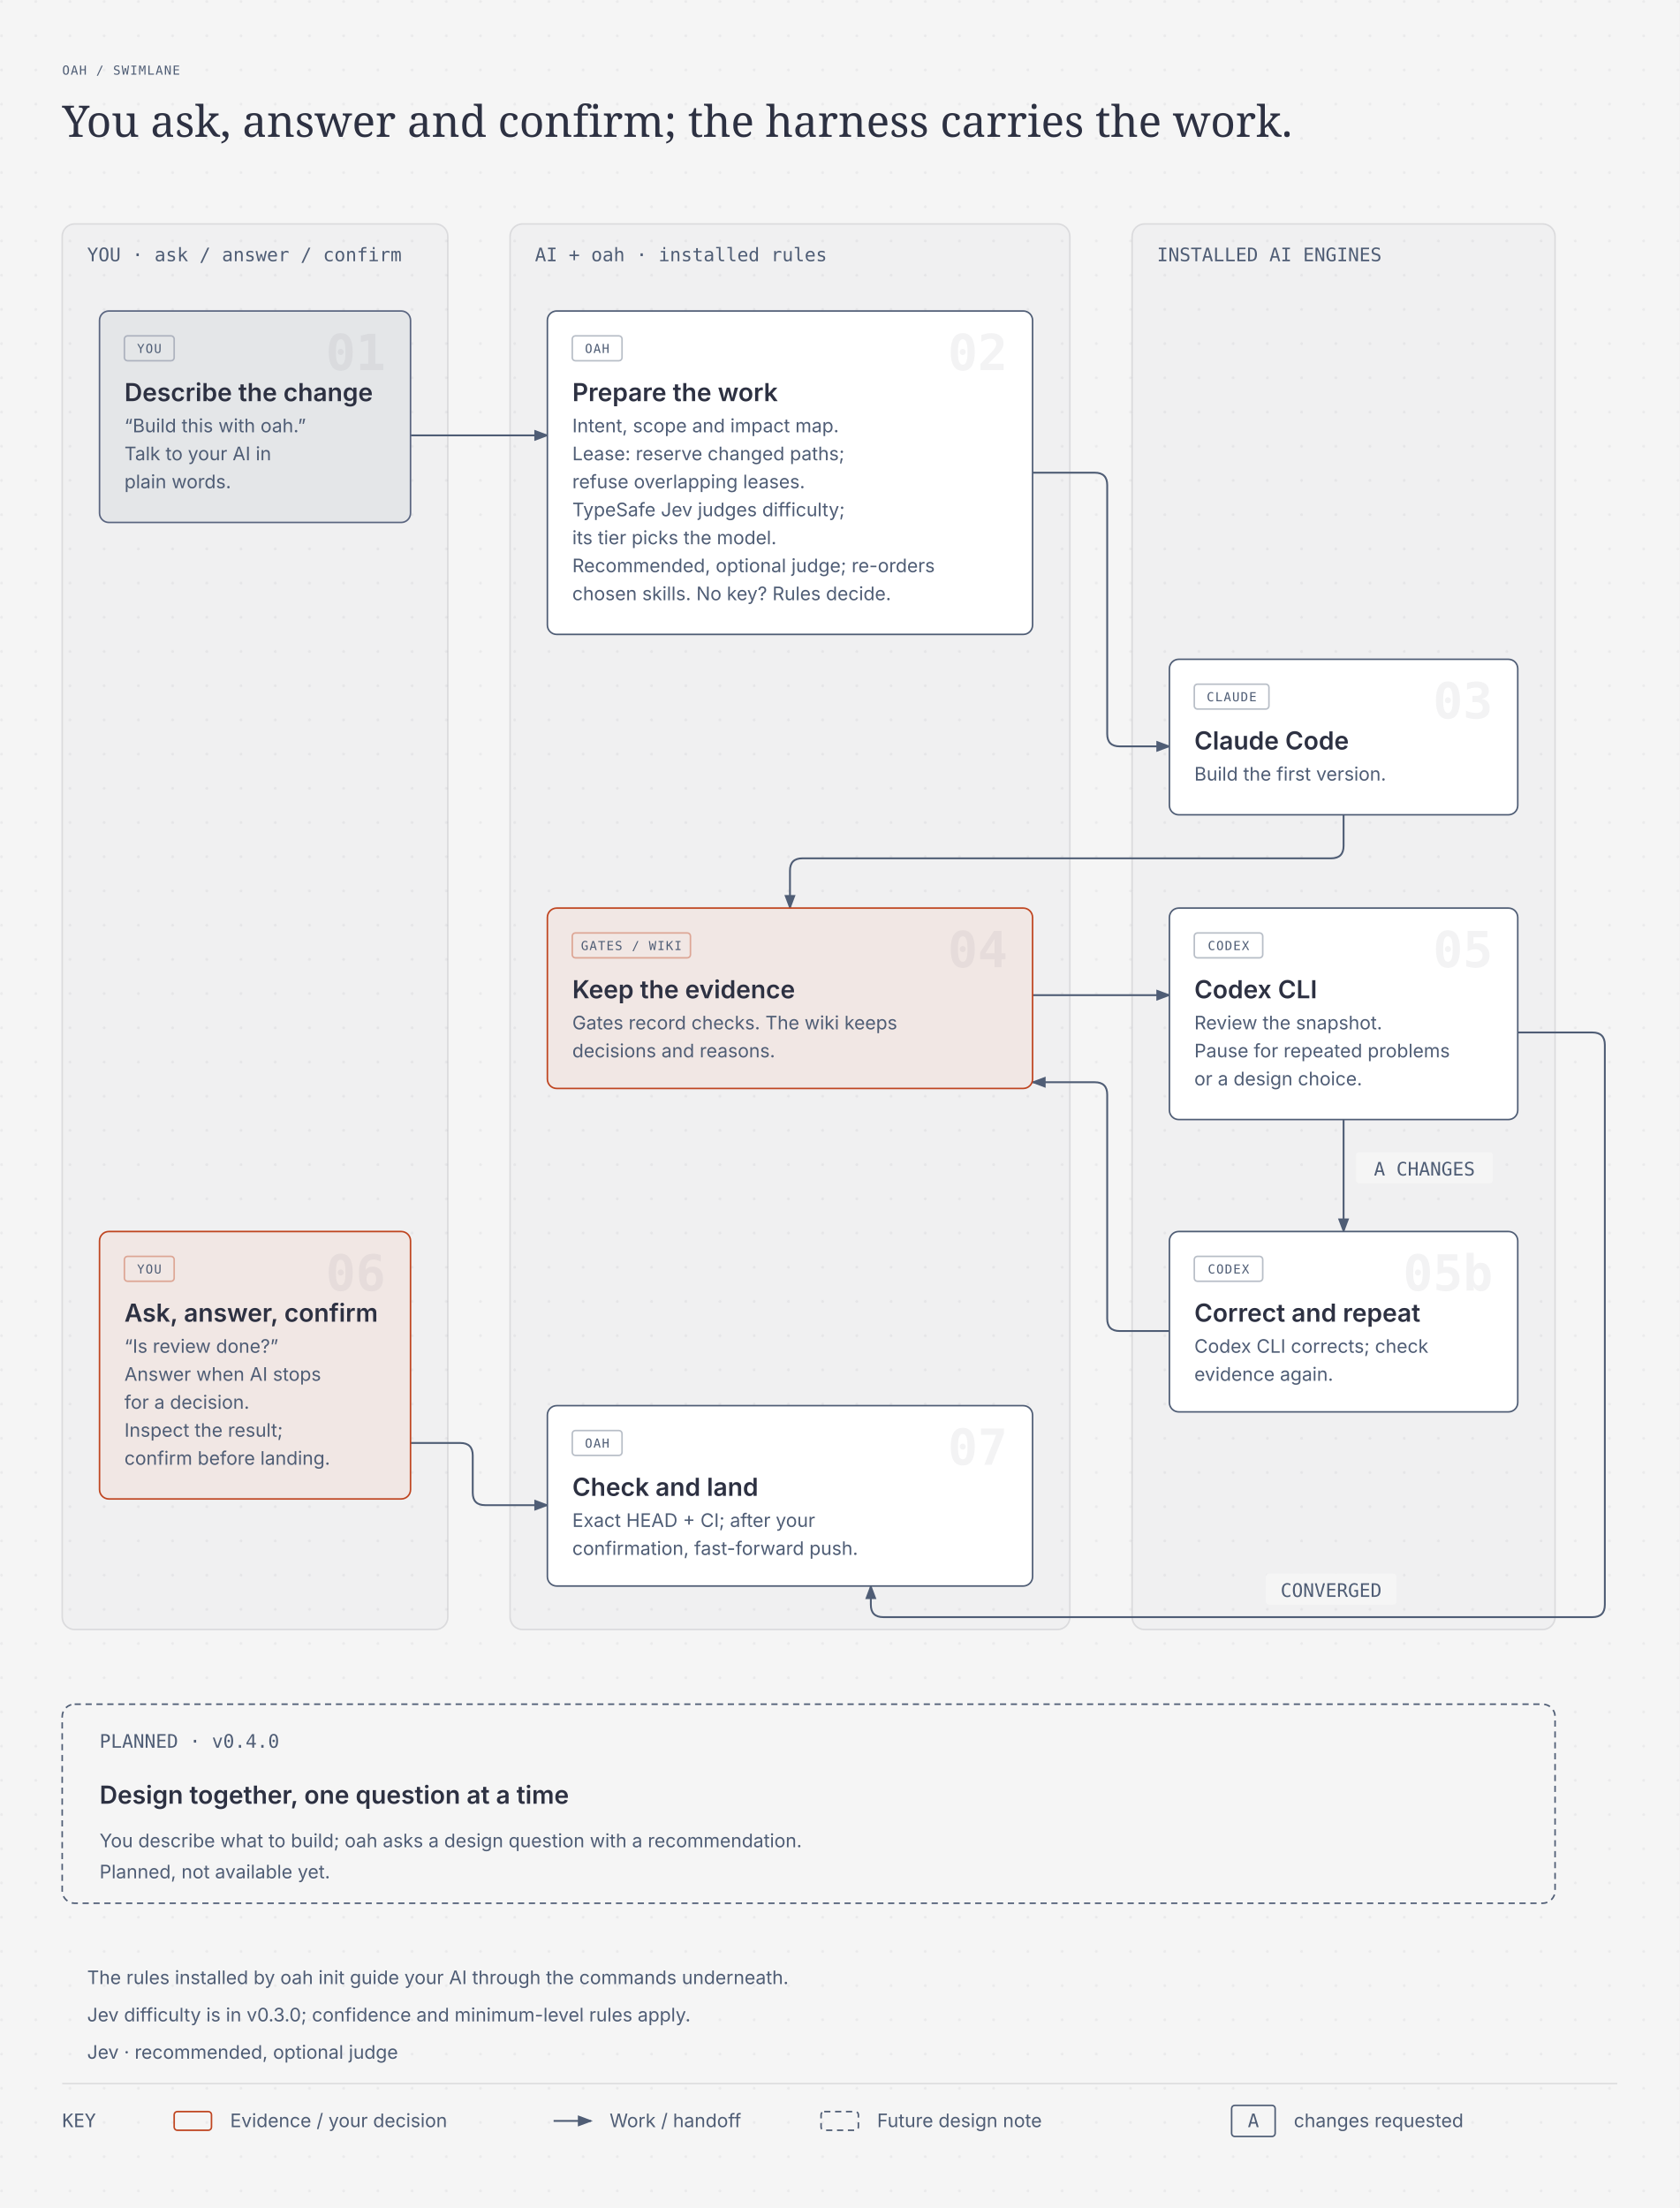
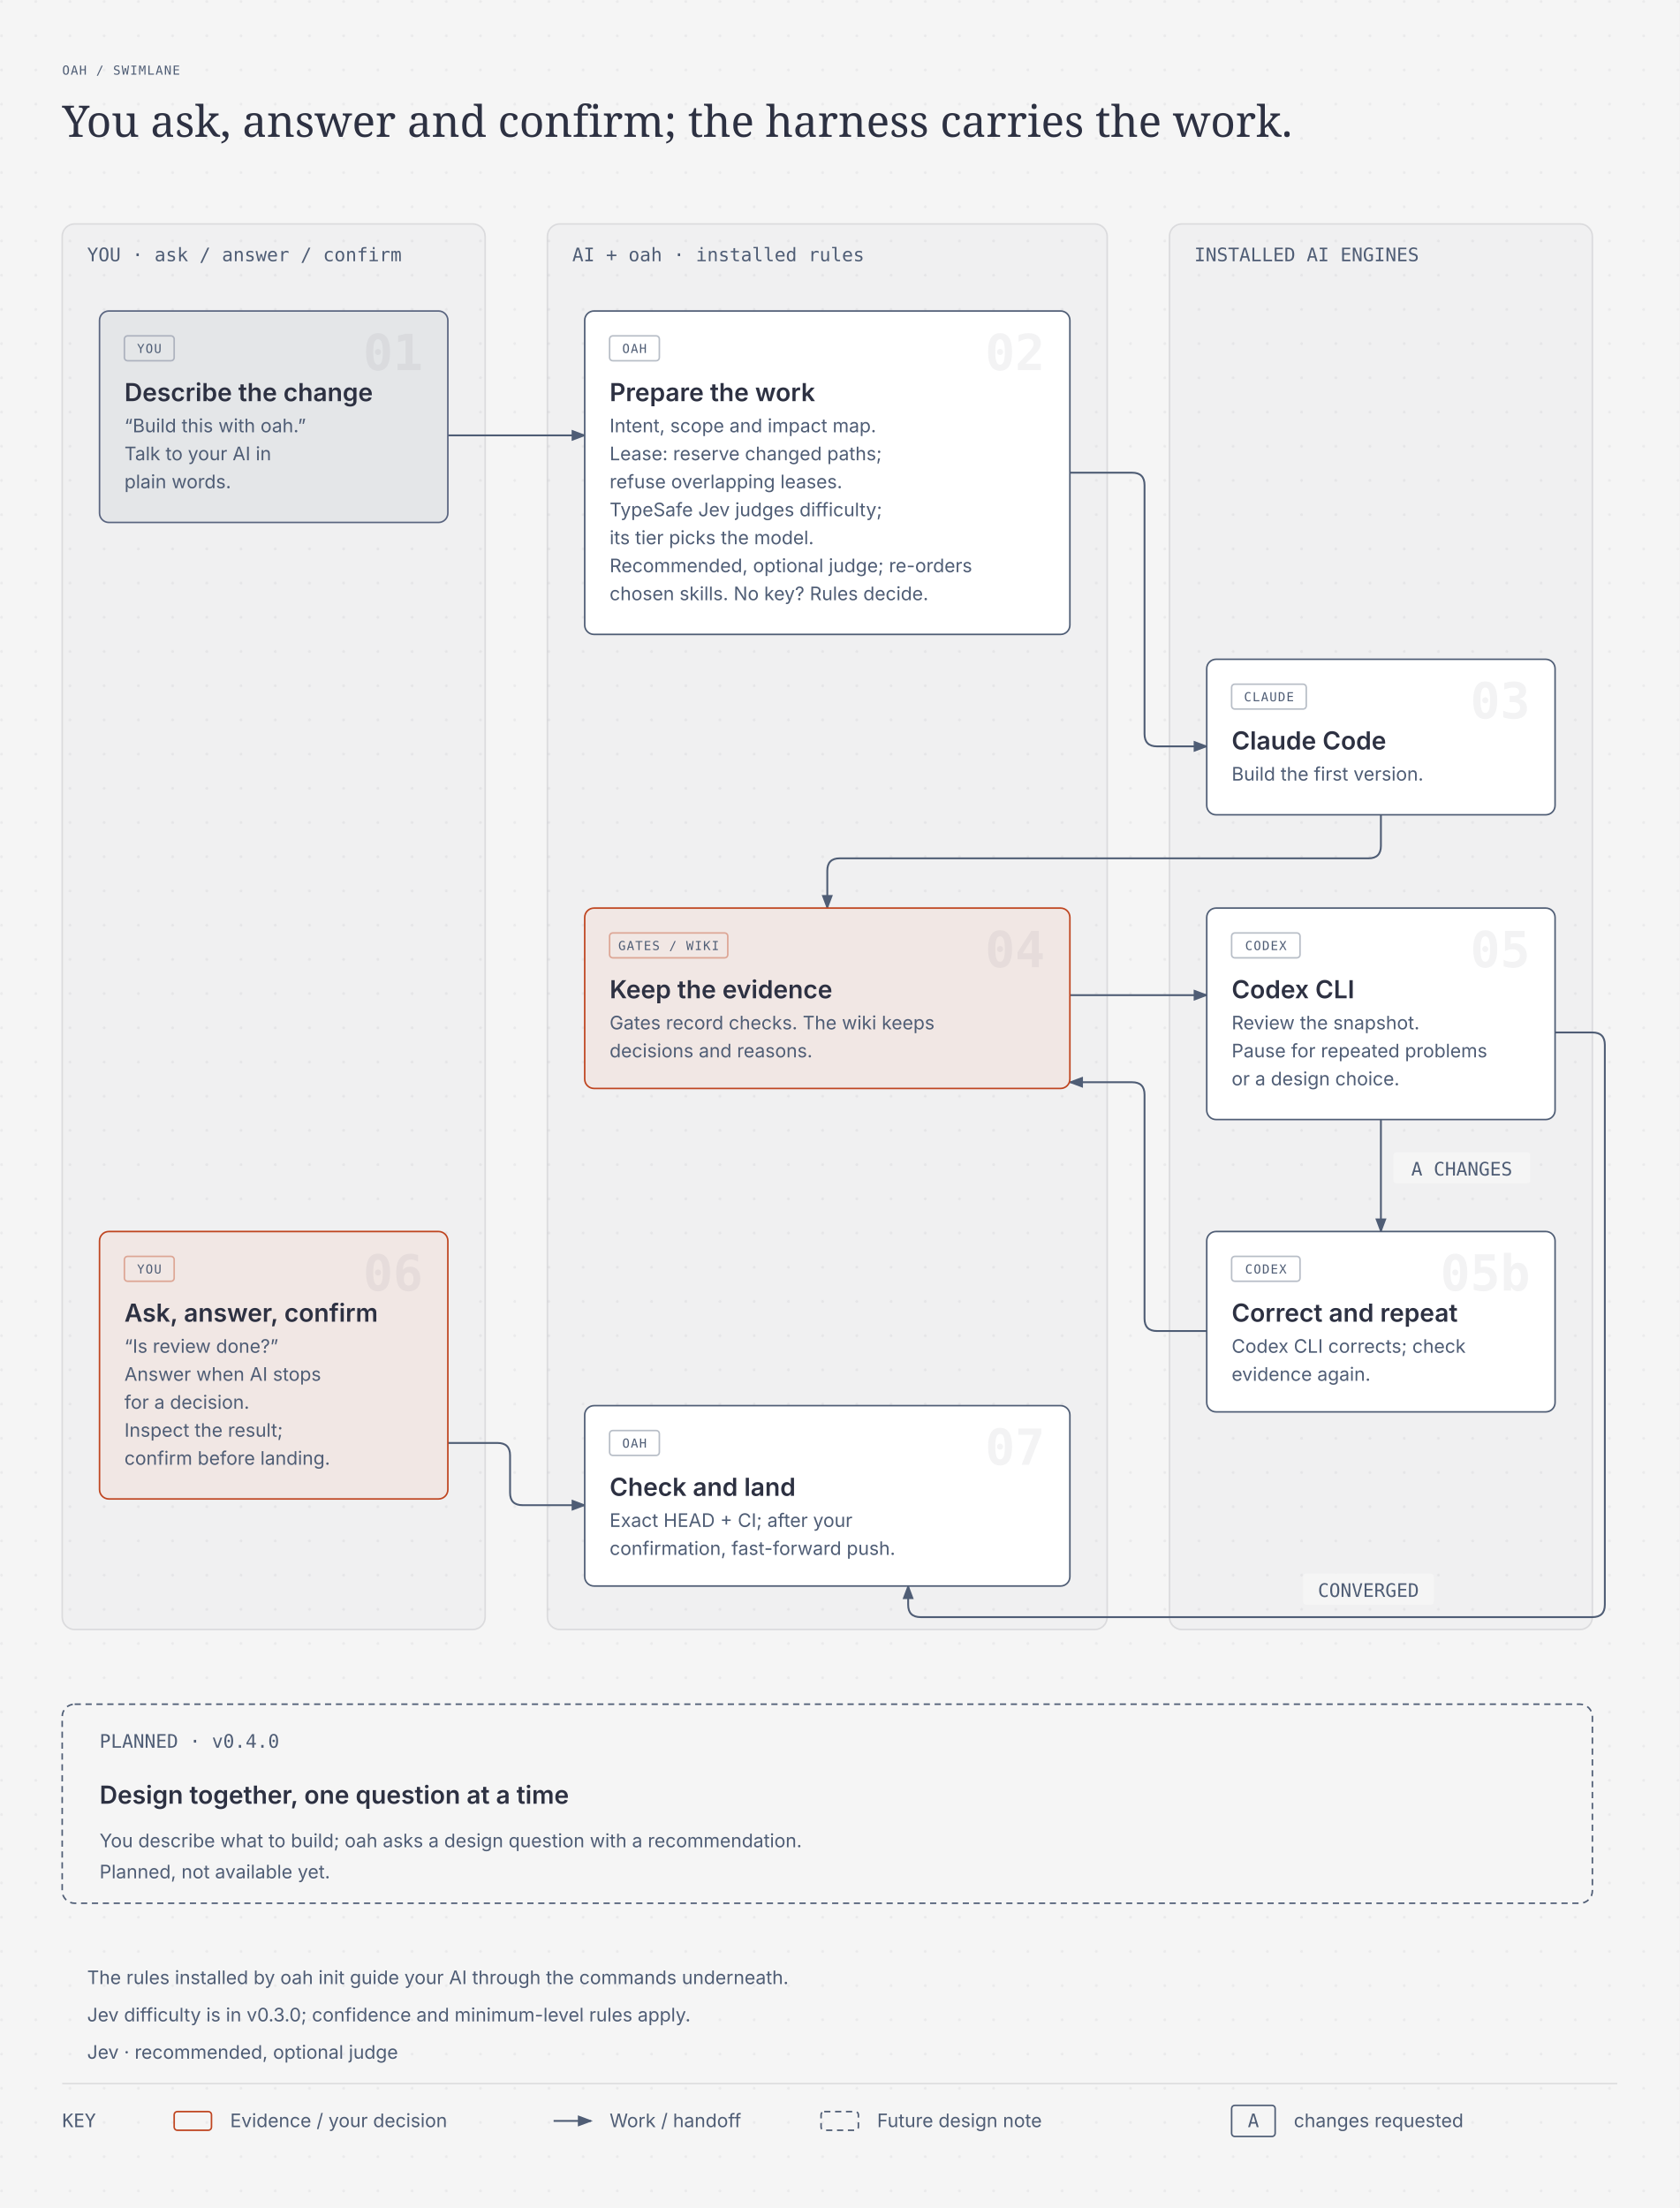
<svg xmlns="http://www.w3.org/2000/svg" viewBox="0 0 1080 1420" role="img" aria-labelledby="how-it-works-light-title how-it-works-light-desc" data-diagram-type="Swimlane" data-size="fit" id="how-it-works-light-root">
  <defs>
    <style>#how-it-works-light-root { font-family: "Geist", system-ui, -apple-system, "Segoe UI", sans-serif; color: #2d3142; }
      #how-it-works-light-root .diagram-container { width: 100%; overflow-x: auto; }
      #how-it-works-light-root text { font-family: "Geist", system-ui, -apple-system, "Segoe UI", sans-serif; fill: #2d3142; }
      #how-it-works-light-root .title { font-family: "Instrument Serif", Georgia, serif; font-size: 28px; font-weight: 400; }
      #how-it-works-light-root .node { font-size: 16px; font-weight: 600; }
      #how-it-works-light-root .sub { font-family: "Geist", system-ui, -apple-system, "Segoe UI", sans-serif; font-size: 12px; font-weight: 400; fill: #4f5d75; }
      #how-it-works-light-root .technical { font-family: "Geist Mono", ui-monospace, "SFMono-Regular", Consolas, monospace; }
      #how-it-works-light-root .label { font-size: 12px; font-family: "Geist Mono", ui-monospace, "SFMono-Regular", Consolas, monospace; font-weight: 400; fill: #4f5d75; }
      #how-it-works-light-root .prose { font-size: 12px; font-weight: 400; fill: #4f5d75; }
      #how-it-works-light-root .zone-label { font-size: 12px; font-family: "Geist Mono", ui-monospace, "SFMono-Regular", Consolas, monospace; font-weight: 500; fill: #4f5d75; }
      #how-it-works-light-root .arrow-label { font-size: 12px; font-family: "Geist Mono", ui-monospace, "SFMono-Regular", Consolas, monospace; font-weight: 400; fill: #4f5d75; }
      #how-it-works-light-root .tag { font-family: "Geist Mono", ui-monospace, "SFMono-Regular", Consolas, monospace; font-size: 8px; font-weight: 500; letter-spacing: .08em; fill: #4f5d75; }
      #how-it-works-light-root .ghost { font-family: "Geist Mono", ui-monospace, "SFMono-Regular", Consolas, monospace; font-size: 32px; font-weight: 600; fill: #2d3142; opacity: .06; }
      @media print {
#how-it-works-light-root .diagram-container { overflow-x: visible; }
}</style>
    <pattern id="how-it-works-light-dots" width="22" height="22" patternUnits="userSpaceOnUse">
      <circle cx="1" cy="1" r="0.9" fill="#2d3142" fill-opacity=".10" />
    </pattern>
    <marker id="how-it-works-light-arrow" markerWidth="8" markerHeight="6" refX="7" refY="3" orient="auto">
      <polygon points="0 0, 8 3, 0 6" fill="#4f5d75" />
    </marker>
    <marker id="how-it-works-light-arrow-accent" markerWidth="8" markerHeight="6" refX="7" refY="3" orient="auto">
      <polygon points="0 0, 8 3, 0 6" fill="#bf4520" />
    </marker>
    <marker id="how-it-works-light-arrow-link" markerWidth="8" markerHeight="6" refX="7" refY="3" orient="auto">
      <polygon points="0 0, 8 3, 0 6" fill="#2e5aa8" />
    </marker>
  </defs>
  <rect width="1080" height="1420" fill="#f5f5f5" />
  <rect width="1080" height="1420" fill="url(#how-it-works-light-dots)" opacity=".55" />
  <text x="40" y="48" class="tag" text-anchor="start">OAH / SWIMLANE</text>
  <text x="40" y="88" class="title" text-anchor="start">You ask, answer and confirm; the harness carries the work.</text>
-   <rect x="40" y="144" width="248" height="904" rx="8" fill="#2d3142" stroke="#2d3142" stroke-width="1" fill-opacity=".02" stroke-opacity=".12" />
+   <rect x="40" y="144" width="272" height="904" rx="8" fill="#2d3142" stroke="#2d3142" stroke-width="1" fill-opacity=".02" stroke-opacity=".12" />
  <text x="56" y="168" class="zone-label" text-anchor="start">YOU · ask / answer / confirm</text>
-   <rect x="328" y="144" width="360" height="904" rx="8" fill="#2d3142" stroke="#2d3142" stroke-width="1" fill-opacity=".02" stroke-opacity=".12" />
-   <text x="344" y="168" class="zone-label" text-anchor="start">AI + oah · installed rules</text>
-   <rect x="728" y="144" width="272" height="904" rx="8" fill="#2d3142" stroke="#2d3142" stroke-width="1" fill-opacity=".02" stroke-opacity=".12" />
-   <text x="744" y="168" class="zone-label" text-anchor="start">INSTALLED AI ENGINES</text>
-   <rect x="40" y="1096" width="960" height="128" rx="8" fill="#f5f5f5" stroke="#4f5d75" stroke-width="1" stroke-dasharray="4,3" />
+   <rect x="352" y="144" width="360" height="904" rx="8" fill="#2d3142" stroke="#2d3142" stroke-width="1" fill-opacity=".02" stroke-opacity=".12" />
+   <text x="368" y="168" class="zone-label" text-anchor="start">AI + oah · installed rules</text>
+   <rect x="752" y="144" width="272" height="904" rx="8" fill="#2d3142" stroke="#2d3142" stroke-width="1" fill-opacity=".02" stroke-opacity=".12" />
+   <text x="768" y="168" class="zone-label" text-anchor="start">INSTALLED AI ENGINES</text>
+   <rect x="40" y="1096" width="984" height="128" rx="8" fill="#f5f5f5" stroke="#4f5d75" stroke-width="1" stroke-dasharray="4,3" />
  <text x="64" y="1124" class="label" text-anchor="start">PLANNED · v0.4.0</text>
  <text x="64" y="1160" class="node" text-anchor="start">Design together, one question at a time</text>
  <text x="64" y="1188" class="prose" text-anchor="start">You describe what to build; oah asks a design question with a recommendation.</text>
  <text x="64" y="1208" class="prose" text-anchor="start">Planned, not available yet.</text>
-   <path d="M 264,280 L 352,280" data-edge-id="h1" data-from="request" data-to="prepare" data-label="" fill="none" stroke="#4f5d75" stroke-width="1.2" marker-end="url(#how-it-works-light-arrow)" />
-   <path d="M 664,304 L 704,304 Q 712,304 712,312 L 712,472 Q 712,480 720,480 L 752,480" data-edge-id="h2" data-from="prepare" data-to="build" data-label="" fill="none" stroke="#4f5d75" stroke-width="1.2" marker-end="url(#how-it-works-light-arrow)" />
-   <path d="M 864,524 L 864,544 Q 864,552 856,552 L 516,552 Q 508,552 508,560 L 508,584" data-edge-id="h3" data-from="build" data-to="evidence" data-label="" fill="none" stroke="#4f5d75" stroke-width="1.2" marker-end="url(#how-it-works-light-arrow)" />
-   <path d="M 664,640 L 752,640" data-edge-id="h4" data-from="evidence" data-to="review" data-label="" fill="none" stroke="#4f5d75" stroke-width="1.2" marker-end="url(#how-it-works-light-arrow)" />
-   <path d="M 864,720 L 864,792" data-edge-id="h5" data-from="review" data-to="fix" data-label="CHANGES" fill="none" stroke="#4f5d75" stroke-width="1.2" marker-end="url(#how-it-works-light-arrow)" />
-   <path d="M 752,856 L 720,856 Q 712,856 712,848 L 712,704 Q 712,696 704,696 L 664,696" data-edge-id="h6" data-from="fix" data-to="evidence" data-label="" fill="none" stroke="#4f5d75" stroke-width="1.2" marker-end="url(#how-it-works-light-arrow)" />
-   <path d="M 976,664 L 1024,664 Q 1032,664 1032,672 L 1032,1032 Q 1032,1040 1024,1040 L 568,1040 Q 560,1040 560,1032 L 560,1020" data-edge-id="h7" data-from="review" data-to="land" data-label="CONVERGED" fill="none" stroke="#4f5d75" stroke-width="1.2" marker-end="url(#how-it-works-light-arrow)" />
-   <path d="M 264,928 L 296,928 Q 304,928 304,936 L 304,960 Q 304,968 312,968 L 352,968" data-edge-id="h8" data-from="confirm" data-to="land" data-label="" fill="none" stroke="#4f5d75" stroke-width="1.2" marker-end="url(#how-it-works-light-arrow)" />
-   <rect x="872" y="741" width="88" height="20" rx="2" fill="#f5f5f5" />
-   <text x="916" y="756" class="arrow-label" text-anchor="middle">A CHANGES</text>
-   <rect x="814" y="1012" width="84" height="20" rx="2" fill="#f5f5f5" />
-   <text x="856" y="1027" class="arrow-label" text-anchor="middle">CONVERGED</text>
+   <path d="M 288,280 L 376,280" data-edge-id="h1" data-from="request" data-to="prepare" data-label="" fill="none" stroke="#4f5d75" stroke-width="1.2" marker-end="url(#how-it-works-light-arrow)" />
+   <path d="M 688,304 L 728,304 Q 736,304 736,312 L 736,472 Q 736,480 744,480 L 776,480" data-edge-id="h2" data-from="prepare" data-to="build" data-label="" fill="none" stroke="#4f5d75" stroke-width="1.2" marker-end="url(#how-it-works-light-arrow)" />
+   <path d="M 888,524 L 888,544 Q 888,552 880,552 L 540,552 Q 532,552 532,560 L 532,584" data-edge-id="h3" data-from="build" data-to="evidence" data-label="" fill="none" stroke="#4f5d75" stroke-width="1.2" marker-end="url(#how-it-works-light-arrow)" />
+   <path d="M 688,640 L 776,640" data-edge-id="h4" data-from="evidence" data-to="review" data-label="" fill="none" stroke="#4f5d75" stroke-width="1.2" marker-end="url(#how-it-works-light-arrow)" />
+   <path d="M 888,720 L 888,792" data-edge-id="h5" data-from="review" data-to="fix" data-label="CHANGES" fill="none" stroke="#4f5d75" stroke-width="1.2" marker-end="url(#how-it-works-light-arrow)" />
+   <path d="M 776,856 L 744,856 Q 736,856 736,848 L 736,704 Q 736,696 728,696 L 688,696" data-edge-id="h6" data-from="fix" data-to="evidence" data-label="" fill="none" stroke="#4f5d75" stroke-width="1.2" marker-end="url(#how-it-works-light-arrow)" />
+   <path d="M 1000,664 L 1024,664 Q 1032,664 1032,672 L 1032,1032 Q 1032,1040 1024,1040 L 592,1040 Q 584,1040 584,1032 L 584,1020" data-edge-id="h7" data-from="review" data-to="land" data-label="CONVERGED" fill="none" stroke="#4f5d75" stroke-width="1.2" marker-end="url(#how-it-works-light-arrow)" />
+   <path d="M 288,928 L 320,928 Q 328,928 328,936 L 328,960 Q 328,968 336,968 L 376,968" data-edge-id="h8" data-from="confirm" data-to="land" data-label="" fill="none" stroke="#4f5d75" stroke-width="1.2" marker-end="url(#how-it-works-light-arrow)" />
+   <rect x="896" y="741" width="88" height="20" rx="2" fill="#f5f5f5" />
+   <text x="940" y="756" class="arrow-label" text-anchor="middle">A CHANGES</text>
+   <rect x="838" y="1012" width="84" height="20" rx="2" fill="#f5f5f5" />
+   <text x="880" y="1027" class="arrow-label" text-anchor="middle">CONVERGED</text>
  <g data-node-id="request" data-source-label="Describe the change “Build this with oah.” Talk to your AI in plain words.">
-     <rect x="64" y="200" width="200" height="136" rx="6" fill="#f5f5f5" />
-     <rect x="64" y="200" width="200" height="136" rx="6" fill="#4f5d75" stroke="#5a6580" stroke-width="1" fill-opacity=".10" />
+     <rect x="64" y="200" width="224" height="136" rx="6" fill="#f5f5f5" />
+     <rect x="64" y="200" width="224" height="136" rx="6" fill="#4f5d75" stroke="#5a6580" stroke-width="1" fill-opacity=".10" />
    <g aria-hidden="true">
      <rect x="80" y="216" width="32" height="16" rx="2" fill="none" stroke="#5a6580" stroke-width="1" stroke-opacity=".4" />
      <text x="96" y="227" class="tag" text-anchor="middle">YOU</text>
-       <text x="248" y="238" class="ghost" text-anchor="end">01</text>
+       <text x="272" y="238" class="ghost" text-anchor="end">01</text>
    </g>
    <text x="80" y="258" class="node" text-anchor="start">Describe the change</text>
    <text x="80" y="278" class="sub" text-anchor="start">“Build this with oah.”</text>
    <text x="80" y="296" class="sub" text-anchor="start">Talk to your AI in</text>
    <text x="80" y="314" class="sub" text-anchor="start">plain words.</text>
  </g>
  <g data-node-id="prepare" data-source-label="Prepare the work Intent, scope and impact map. Lease: reserve changed paths; refuse overlapping leases. TypeSafe Jev judges difficulty; its tier picks the model. Recommended, optional judge; re-orders chosen skills. No key? Rules decide.">
-     <rect x="352" y="200" width="312" height="208" rx="6" fill="#f5f5f5" />
-     <rect x="352" y="200" width="312" height="208" rx="6" fill="#ffffff" stroke="#4f5d75" stroke-width="1" />
+     <rect x="376" y="200" width="312" height="208" rx="6" fill="#f5f5f5" />
+     <rect x="376" y="200" width="312" height="208" rx="6" fill="#ffffff" stroke="#4f5d75" stroke-width="1" />
    <g aria-hidden="true">
-       <rect x="368" y="216" width="32" height="16" rx="2" fill="none" stroke="#4f5d75" stroke-width="1" stroke-opacity=".4" />
-       <text x="384" y="227" class="tag" text-anchor="middle">OAH</text>
-       <text x="648" y="238" class="ghost" text-anchor="end">02</text>
+       <rect x="392" y="216" width="32" height="16" rx="2" fill="none" stroke="#4f5d75" stroke-width="1" stroke-opacity=".4" />
+       <text x="408" y="227" class="tag" text-anchor="middle">OAH</text>
+       <text x="672" y="238" class="ghost" text-anchor="end">02</text>
    </g>
-     <text x="368" text-anchor="start" y="258" class="node">Prepare the work</text>
-     <text x="368" text-anchor="start" y="278" class="sub">Intent, scope and impact map.</text>
-     <text x="368" text-anchor="start" y="296" class="sub">Lease: reserve changed paths;</text>
-     <text x="368" text-anchor="start" y="314" class="sub">refuse overlapping leases.</text>
-     <text x="368" text-anchor="start" y="332" class="sub">TypeSafe Jev judges difficulty;</text>
-     <text x="368" text-anchor="start" y="350" class="sub">its tier picks the model.</text>
-     <text x="368" text-anchor="start" y="368" class="sub">Recommended, optional judge; re-orders</text>
-     <text x="368" text-anchor="start" y="386" class="sub">chosen skills. No key? Rules decide.</text>
+     <text x="392" text-anchor="start" y="258" class="node">Prepare the work</text>
+     <text x="392" text-anchor="start" y="278" class="sub">Intent, scope and impact map.</text>
+     <text x="392" text-anchor="start" y="296" class="sub">Lease: reserve changed paths;</text>
+     <text x="392" text-anchor="start" y="314" class="sub">refuse overlapping leases.</text>
+     <text x="392" text-anchor="start" y="332" class="sub">TypeSafe Jev judges difficulty;</text>
+     <text x="392" text-anchor="start" y="350" class="sub">its tier picks the model.</text>
+     <text x="392" text-anchor="start" y="368" class="sub">Recommended, optional judge; re-orders</text>
+     <text x="392" text-anchor="start" y="386" class="sub">chosen skills. No key? Rules decide.</text>
  </g>
  <g data-node-id="build" data-source-label="Claude Code Build the first version.">
-     <rect x="752" y="424" width="224" height="100" rx="6" fill="#f5f5f5" />
-     <rect x="752" y="424" width="224" height="100" rx="6" fill="#ffffff" stroke="#4f5d75" stroke-width="1" />
+     <rect x="776" y="424" width="224" height="100" rx="6" fill="#f5f5f5" />
+     <rect x="776" y="424" width="224" height="100" rx="6" fill="#ffffff" stroke="#4f5d75" stroke-width="1" />
    <g aria-hidden="true">
-       <rect x="768" y="440" width="48" height="16" rx="2" fill="none" stroke="#4f5d75" stroke-width="1" stroke-opacity=".4" />
-       <text x="792" y="451" class="tag" text-anchor="middle">CLAUDE</text>
-       <text x="960" y="462" class="ghost" text-anchor="end">03</text>
+       <rect x="792" y="440" width="48" height="16" rx="2" fill="none" stroke="#4f5d75" stroke-width="1" stroke-opacity=".4" />
+       <text x="816" y="451" class="tag" text-anchor="middle">CLAUDE</text>
+       <text x="984" y="462" class="ghost" text-anchor="end">03</text>
    </g>
-     <text x="768" y="482" class="node" text-anchor="start">Claude Code</text>
-     <text x="768" y="502" class="sub" text-anchor="start">Build the first version.</text>
+     <text x="792" y="482" class="node" text-anchor="start">Claude Code</text>
+     <text x="792" y="502" class="sub" text-anchor="start">Build the first version.</text>
  </g>
  <g data-node-id="evidence" data-source-label="Keep the evidence Gates record checks. The wiki keeps decisions and reasons.">
-     <rect x="352" y="584" width="312" height="116" rx="6" fill="#f5f5f5" />
-     <rect x="352" y="584" width="312" height="116" rx="6" fill="#bf4520" stroke="#bf4520" stroke-width="1" fill-opacity=".08" />
+     <rect x="376" y="584" width="312" height="116" rx="6" fill="#f5f5f5" />
+     <rect x="376" y="584" width="312" height="116" rx="6" fill="#bf4520" stroke="#bf4520" stroke-width="1" fill-opacity=".08" />
    <g aria-hidden="true">
-       <rect x="368" y="600" width="76" height="16" rx="2" fill="none" stroke="#bf4520" stroke-width="1" stroke-opacity=".4" />
-       <text x="406" y="611" class="tag" text-anchor="middle">GATES / WIKI</text>
-       <text x="648" y="622" class="ghost" text-anchor="end">04</text>
+       <rect x="392" y="600" width="76" height="16" rx="2" fill="none" stroke="#bf4520" stroke-width="1" stroke-opacity=".4" />
+       <text x="430" y="611" class="tag" text-anchor="middle">GATES / WIKI</text>
+       <text x="672" y="622" class="ghost" text-anchor="end">04</text>
    </g>
-     <text x="368" y="642" class="node" text-anchor="start">Keep the evidence</text>
-     <text x="368" y="662" class="sub" text-anchor="start">Gates record checks. The wiki keeps</text>
-     <text x="368" y="680" class="sub" text-anchor="start">decisions and reasons.</text>
+     <text x="392" y="642" class="node" text-anchor="start">Keep the evidence</text>
+     <text x="392" y="662" class="sub" text-anchor="start">Gates record checks. The wiki keeps</text>
+     <text x="392" y="680" class="sub" text-anchor="start">decisions and reasons.</text>
  </g>
  <g data-node-id="review" data-source-label="Codex CLI Review the snapshot. Pause for repeated problems or a design choice.">
-     <rect x="752" y="584" width="224" height="136" rx="6" fill="#f5f5f5" />
-     <rect x="752" y="584" width="224" height="136" rx="6" fill="#ffffff" stroke="#4f5d75" stroke-width="1" />
+     <rect x="776" y="584" width="224" height="136" rx="6" fill="#f5f5f5" />
+     <rect x="776" y="584" width="224" height="136" rx="6" fill="#ffffff" stroke="#4f5d75" stroke-width="1" />
    <g aria-hidden="true">
-       <rect x="768" y="600" width="44" height="16" rx="2" fill="none" stroke="#4f5d75" stroke-width="1" stroke-opacity=".4" />
-       <text x="790" y="611" class="tag" text-anchor="middle">CODEX</text>
-       <text x="960" y="622" class="ghost" text-anchor="end">05</text>
+       <rect x="792" y="600" width="44" height="16" rx="2" fill="none" stroke="#4f5d75" stroke-width="1" stroke-opacity=".4" />
+       <text x="814" y="611" class="tag" text-anchor="middle">CODEX</text>
+       <text x="984" y="622" class="ghost" text-anchor="end">05</text>
    </g>
-     <text x="768" y="642" class="node" text-anchor="start">Codex CLI</text>
-     <text x="768" y="662" class="sub" text-anchor="start">Review the snapshot.</text>
-     <text x="768" y="680" class="sub" text-anchor="start">Pause for repeated problems</text>
-     <text x="768" y="698" class="sub" text-anchor="start">or a design choice.</text>
+     <text x="792" y="642" class="node" text-anchor="start">Codex CLI</text>
+     <text x="792" y="662" class="sub" text-anchor="start">Review the snapshot.</text>
+     <text x="792" y="680" class="sub" text-anchor="start">Pause for repeated problems</text>
+     <text x="792" y="698" class="sub" text-anchor="start">or a design choice.</text>
  </g>
  <g data-node-id="fix" data-source-label="Correct and repeat Codex CLI corrects; check evidence again.">
-     <rect x="752" y="792" width="224" height="116" rx="6" fill="#f5f5f5" />
-     <rect x="752" y="792" width="224" height="116" rx="6" fill="#ffffff" stroke="#4f5d75" stroke-width="1" />
+     <rect x="776" y="792" width="224" height="116" rx="6" fill="#f5f5f5" />
+     <rect x="776" y="792" width="224" height="116" rx="6" fill="#ffffff" stroke="#4f5d75" stroke-width="1" />
    <g aria-hidden="true">
-       <rect x="768" y="808" width="44" height="16" rx="2" fill="none" stroke="#4f5d75" stroke-width="1" stroke-opacity=".4" />
-       <text x="790" y="819" class="tag" text-anchor="middle">CODEX</text>
-       <text x="960" y="830" class="ghost" text-anchor="end">05b</text>
+       <rect x="792" y="808" width="44" height="16" rx="2" fill="none" stroke="#4f5d75" stroke-width="1" stroke-opacity=".4" />
+       <text x="814" y="819" class="tag" text-anchor="middle">CODEX</text>
+       <text x="984" y="830" class="ghost" text-anchor="end">05b</text>
    </g>
-     <text x="768" y="850" class="node" text-anchor="start">Correct and repeat</text>
-     <text x="768" y="870" class="sub" text-anchor="start">Codex CLI corrects; check</text>
-     <text x="768" y="888" class="sub" text-anchor="start">evidence again.</text>
+     <text x="792" y="850" class="node" text-anchor="start">Correct and repeat</text>
+     <text x="792" y="870" class="sub" text-anchor="start">Codex CLI corrects; check</text>
+     <text x="792" y="888" class="sub" text-anchor="start">evidence again.</text>
  </g>
  <g data-node-id="confirm" data-source-label="Ask, answer, confirm “Is review done?” Answer when AI stops for a decision. Inspect the result; confirm before landing.">
-     <rect x="64" y="792" width="200" height="172" rx="6" fill="#f5f5f5" />
-     <rect x="64" y="792" width="200" height="172" rx="6" fill="#bf4520" stroke="#bf4520" stroke-width="1" fill-opacity=".08" />
+     <rect x="64" y="792" width="224" height="172" rx="6" fill="#f5f5f5" />
+     <rect x="64" y="792" width="224" height="172" rx="6" fill="#bf4520" stroke="#bf4520" stroke-width="1" fill-opacity=".08" />
    <g aria-hidden="true">
      <rect x="80" y="808" width="32" height="16" rx="2" fill="none" stroke="#bf4520" stroke-width="1" stroke-opacity=".4" />
      <text x="96" y="819" class="tag" text-anchor="middle">YOU</text>
-       <text x="248" y="830" class="ghost" text-anchor="end">06</text>
+       <text x="272" y="830" class="ghost" text-anchor="end">06</text>
    </g>
    <text x="80" y="850" class="node" text-anchor="start">Ask, answer, confirm</text>
    <text x="80" y="870" class="sub" text-anchor="start">“Is review done?”</text>
    <text x="80" y="888" class="sub" text-anchor="start">Answer when AI stops</text>
    <text x="80" y="906" class="sub" text-anchor="start">for a decision.</text>
    <text x="80" y="924" class="sub" text-anchor="start">Inspect the result;</text>
    <text x="80" y="942" class="sub" text-anchor="start">confirm before landing.</text>
  </g>
  <g data-node-id="land" data-source-label="Check and land Exact HEAD + CI; after your confirmation, fast-forward push.">
-     <rect x="352" y="904" width="312" height="116" rx="6" fill="#f5f5f5" />
-     <rect x="352" y="904" width="312" height="116" rx="6" fill="#ffffff" stroke="#4f5d75" stroke-width="1" />
+     <rect x="376" y="904" width="312" height="116" rx="6" fill="#f5f5f5" />
+     <rect x="376" y="904" width="312" height="116" rx="6" fill="#ffffff" stroke="#4f5d75" stroke-width="1" />
    <g aria-hidden="true">
-       <rect x="368" y="920" width="32" height="16" rx="2" fill="none" stroke="#4f5d75" stroke-width="1" stroke-opacity=".4" />
-       <text x="384" y="931" class="tag" text-anchor="middle">OAH</text>
-       <text x="648" y="942" class="ghost" text-anchor="end">07</text>
+       <rect x="392" y="920" width="32" height="16" rx="2" fill="none" stroke="#4f5d75" stroke-width="1" stroke-opacity=".4" />
+       <text x="408" y="931" class="tag" text-anchor="middle">OAH</text>
+       <text x="672" y="942" class="ghost" text-anchor="end">07</text>
    </g>
-     <text x="368" y="962" class="node" text-anchor="start">Check and land</text>
-     <text x="368" y="982" class="sub" text-anchor="start">Exact HEAD + CI; after your</text>
-     <text x="368" y="1000" class="sub" text-anchor="start">confirmation, fast-forward push.</text>
+     <text x="392" y="962" class="node" text-anchor="start">Check and land</text>
+     <text x="392" y="982" class="sub" text-anchor="start">Exact HEAD + CI; after your</text>
+     <text x="392" y="1000" class="sub" text-anchor="start">confirmation, fast-forward push.</text>
  </g>
  <text x="56" y="1276" class="prose" text-anchor="start">The rules installed by oah init guide your AI through the commands underneath.</text>
  <text x="56" y="1300" class="prose" text-anchor="start">Jev difficulty is in v0.3.0; confidence and minimum-level rules apply.</text>
  <line x1="40" y1="1340" x2="1040" y2="1340" stroke="#2d3142" stroke-opacity=".12" />
  <text x="40" y="1368" class="zone-label" text-anchor="start">KEY</text>
  <rect x="112" y="1358" width="24" height="12" rx="2" fill="none" stroke="#bf4520" stroke-width="1" />
  <text x="148" y="1368" class="prose" text-anchor="start">Evidence / your decision</text>
  <path d="M 356,1364 h 24" fill="none" stroke="#4f5d75" stroke-width="1.2" marker-end="url(#how-it-works-light-arrow)" />
  <text x="392" y="1368" class="prose" text-anchor="start">Work / handoff</text>
  <rect x="528" y="1358" width="24" height="12" rx="2" fill="none" stroke="#4f5d75" stroke-width="1" stroke-dasharray="4,3" />
  <text x="564" y="1368" class="prose" text-anchor="start">Future design note</text>
  <rect x="792" y="1354" width="28" height="20" rx="2" fill="#f5f5f5" stroke="#4f5d75" stroke-width="1" />
  <text x="806" y="1368" class="label" text-anchor="middle">A</text>
  <text x="832" y="1368" class="prose" text-anchor="start">changes requested</text>
  <text x="56" y="1324" class="prose" text-anchor="start">Jev · recommended, optional judge</text>
</svg>
